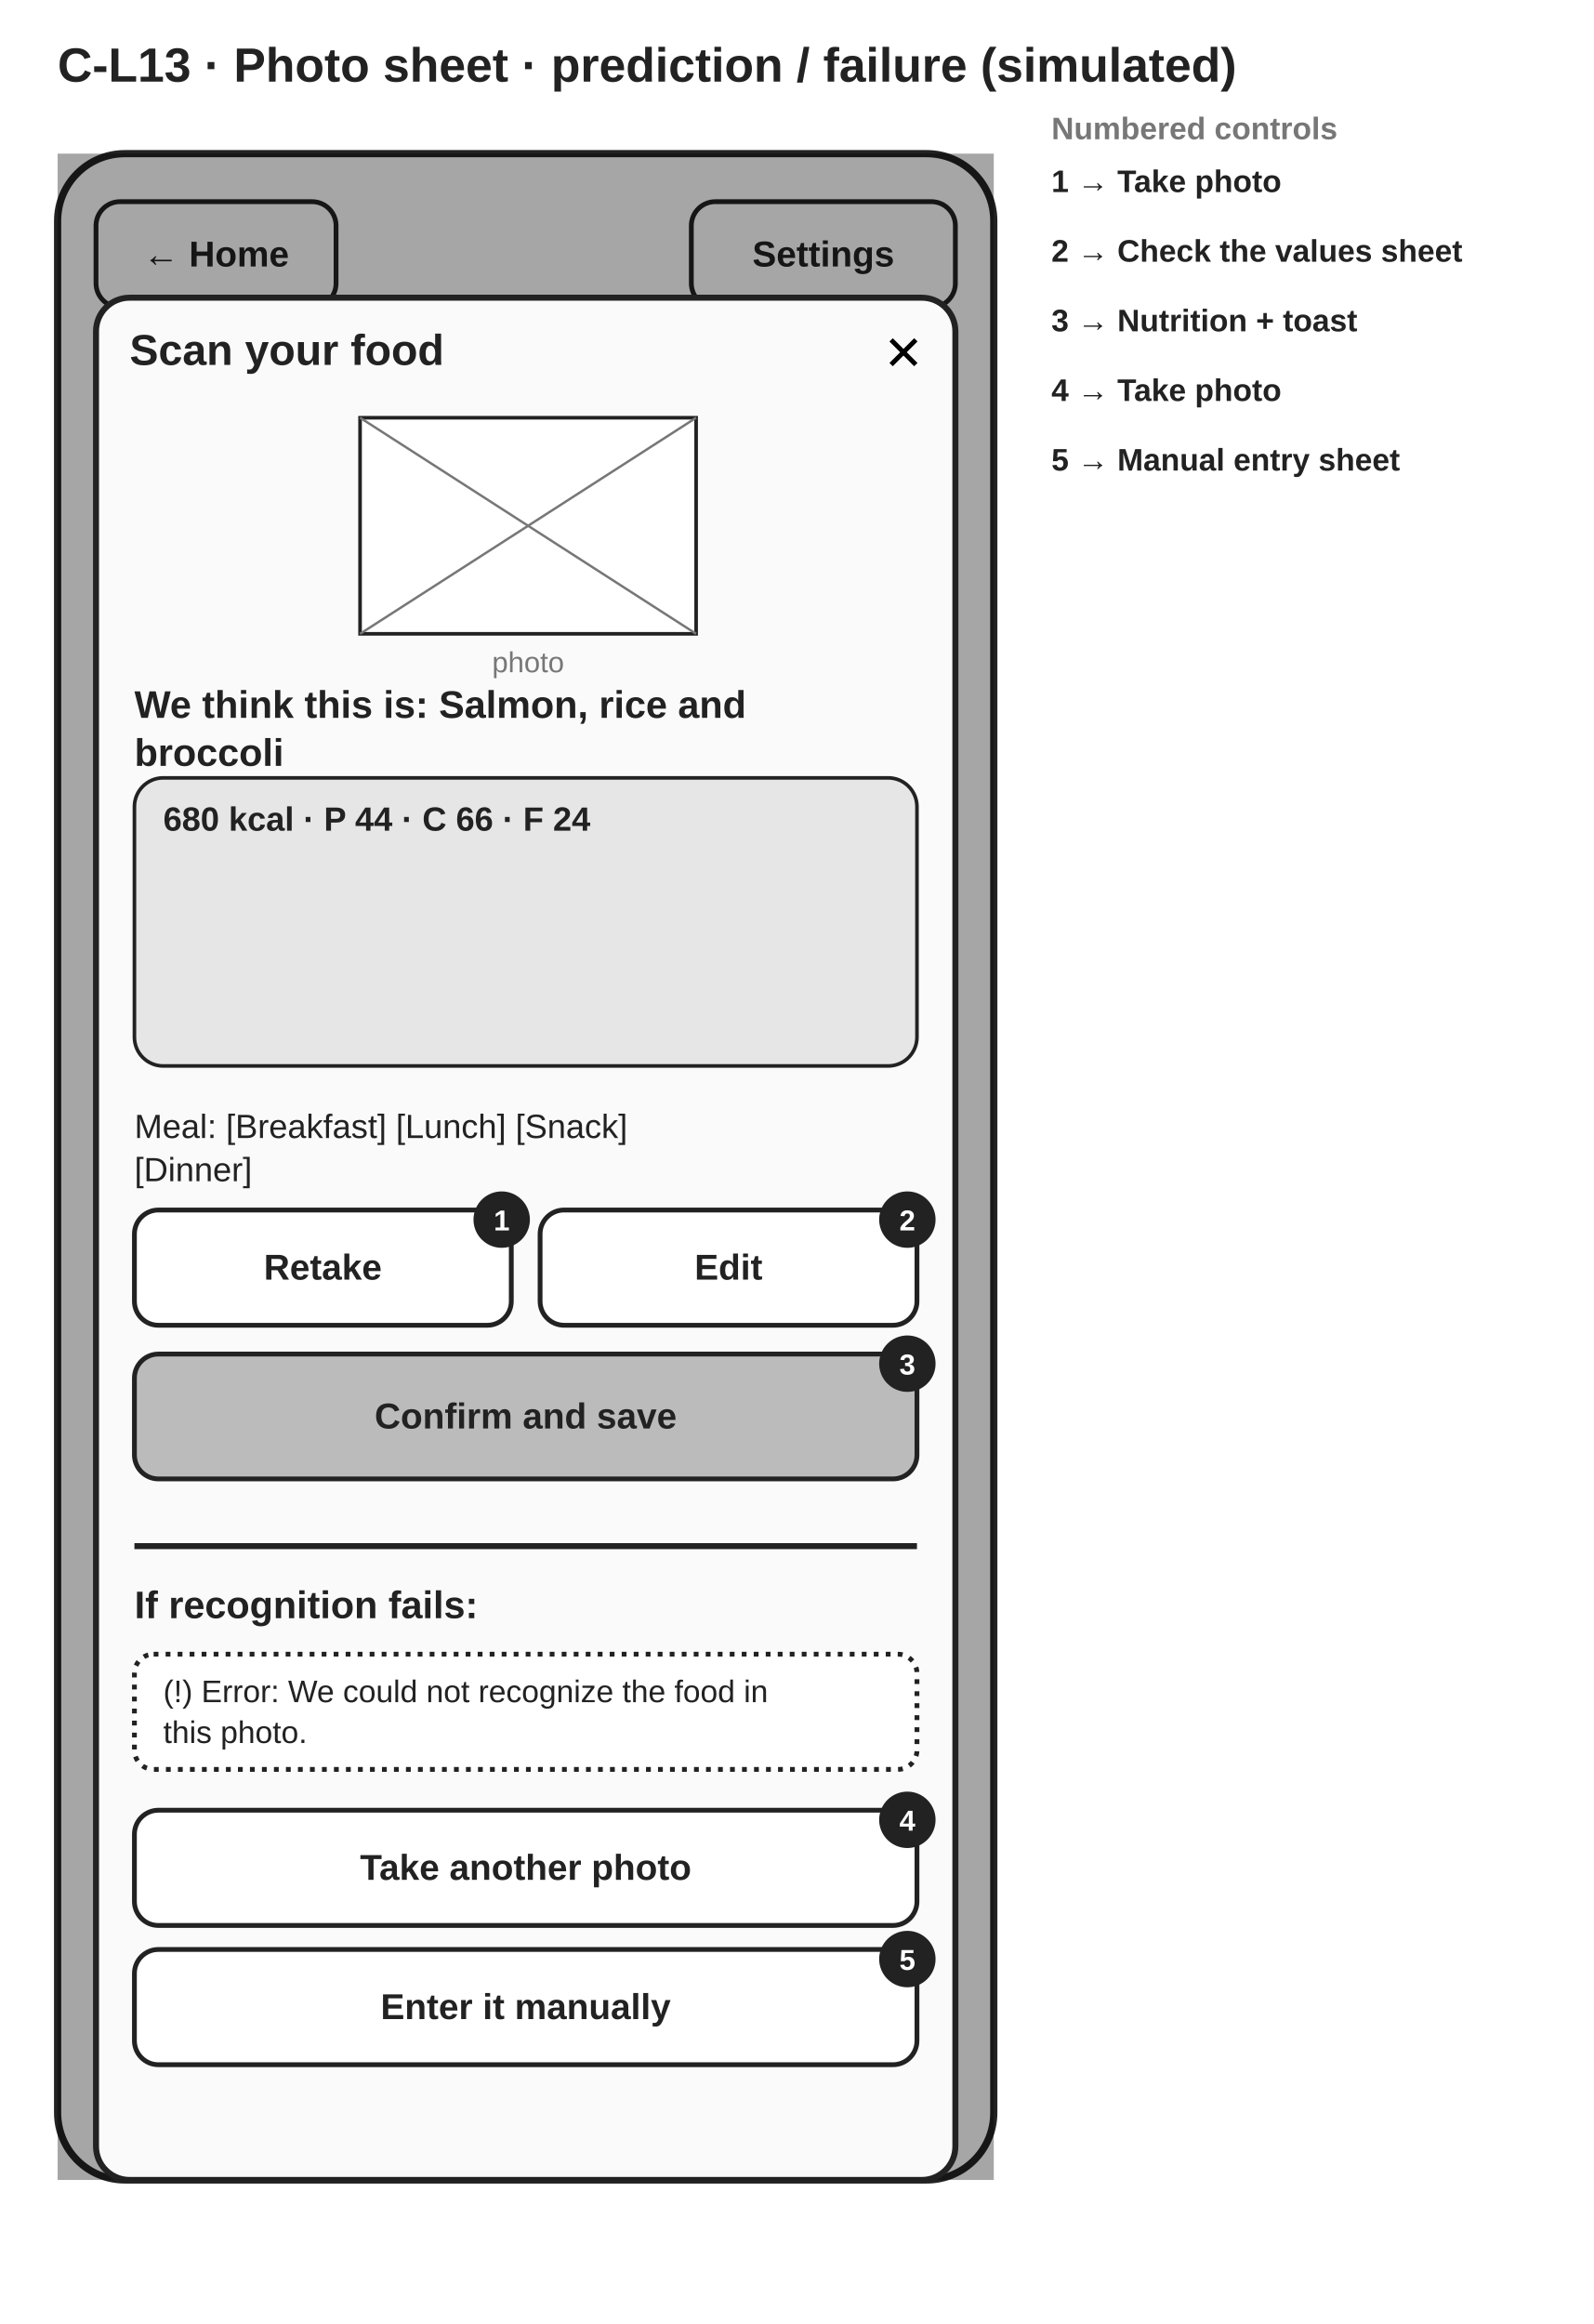
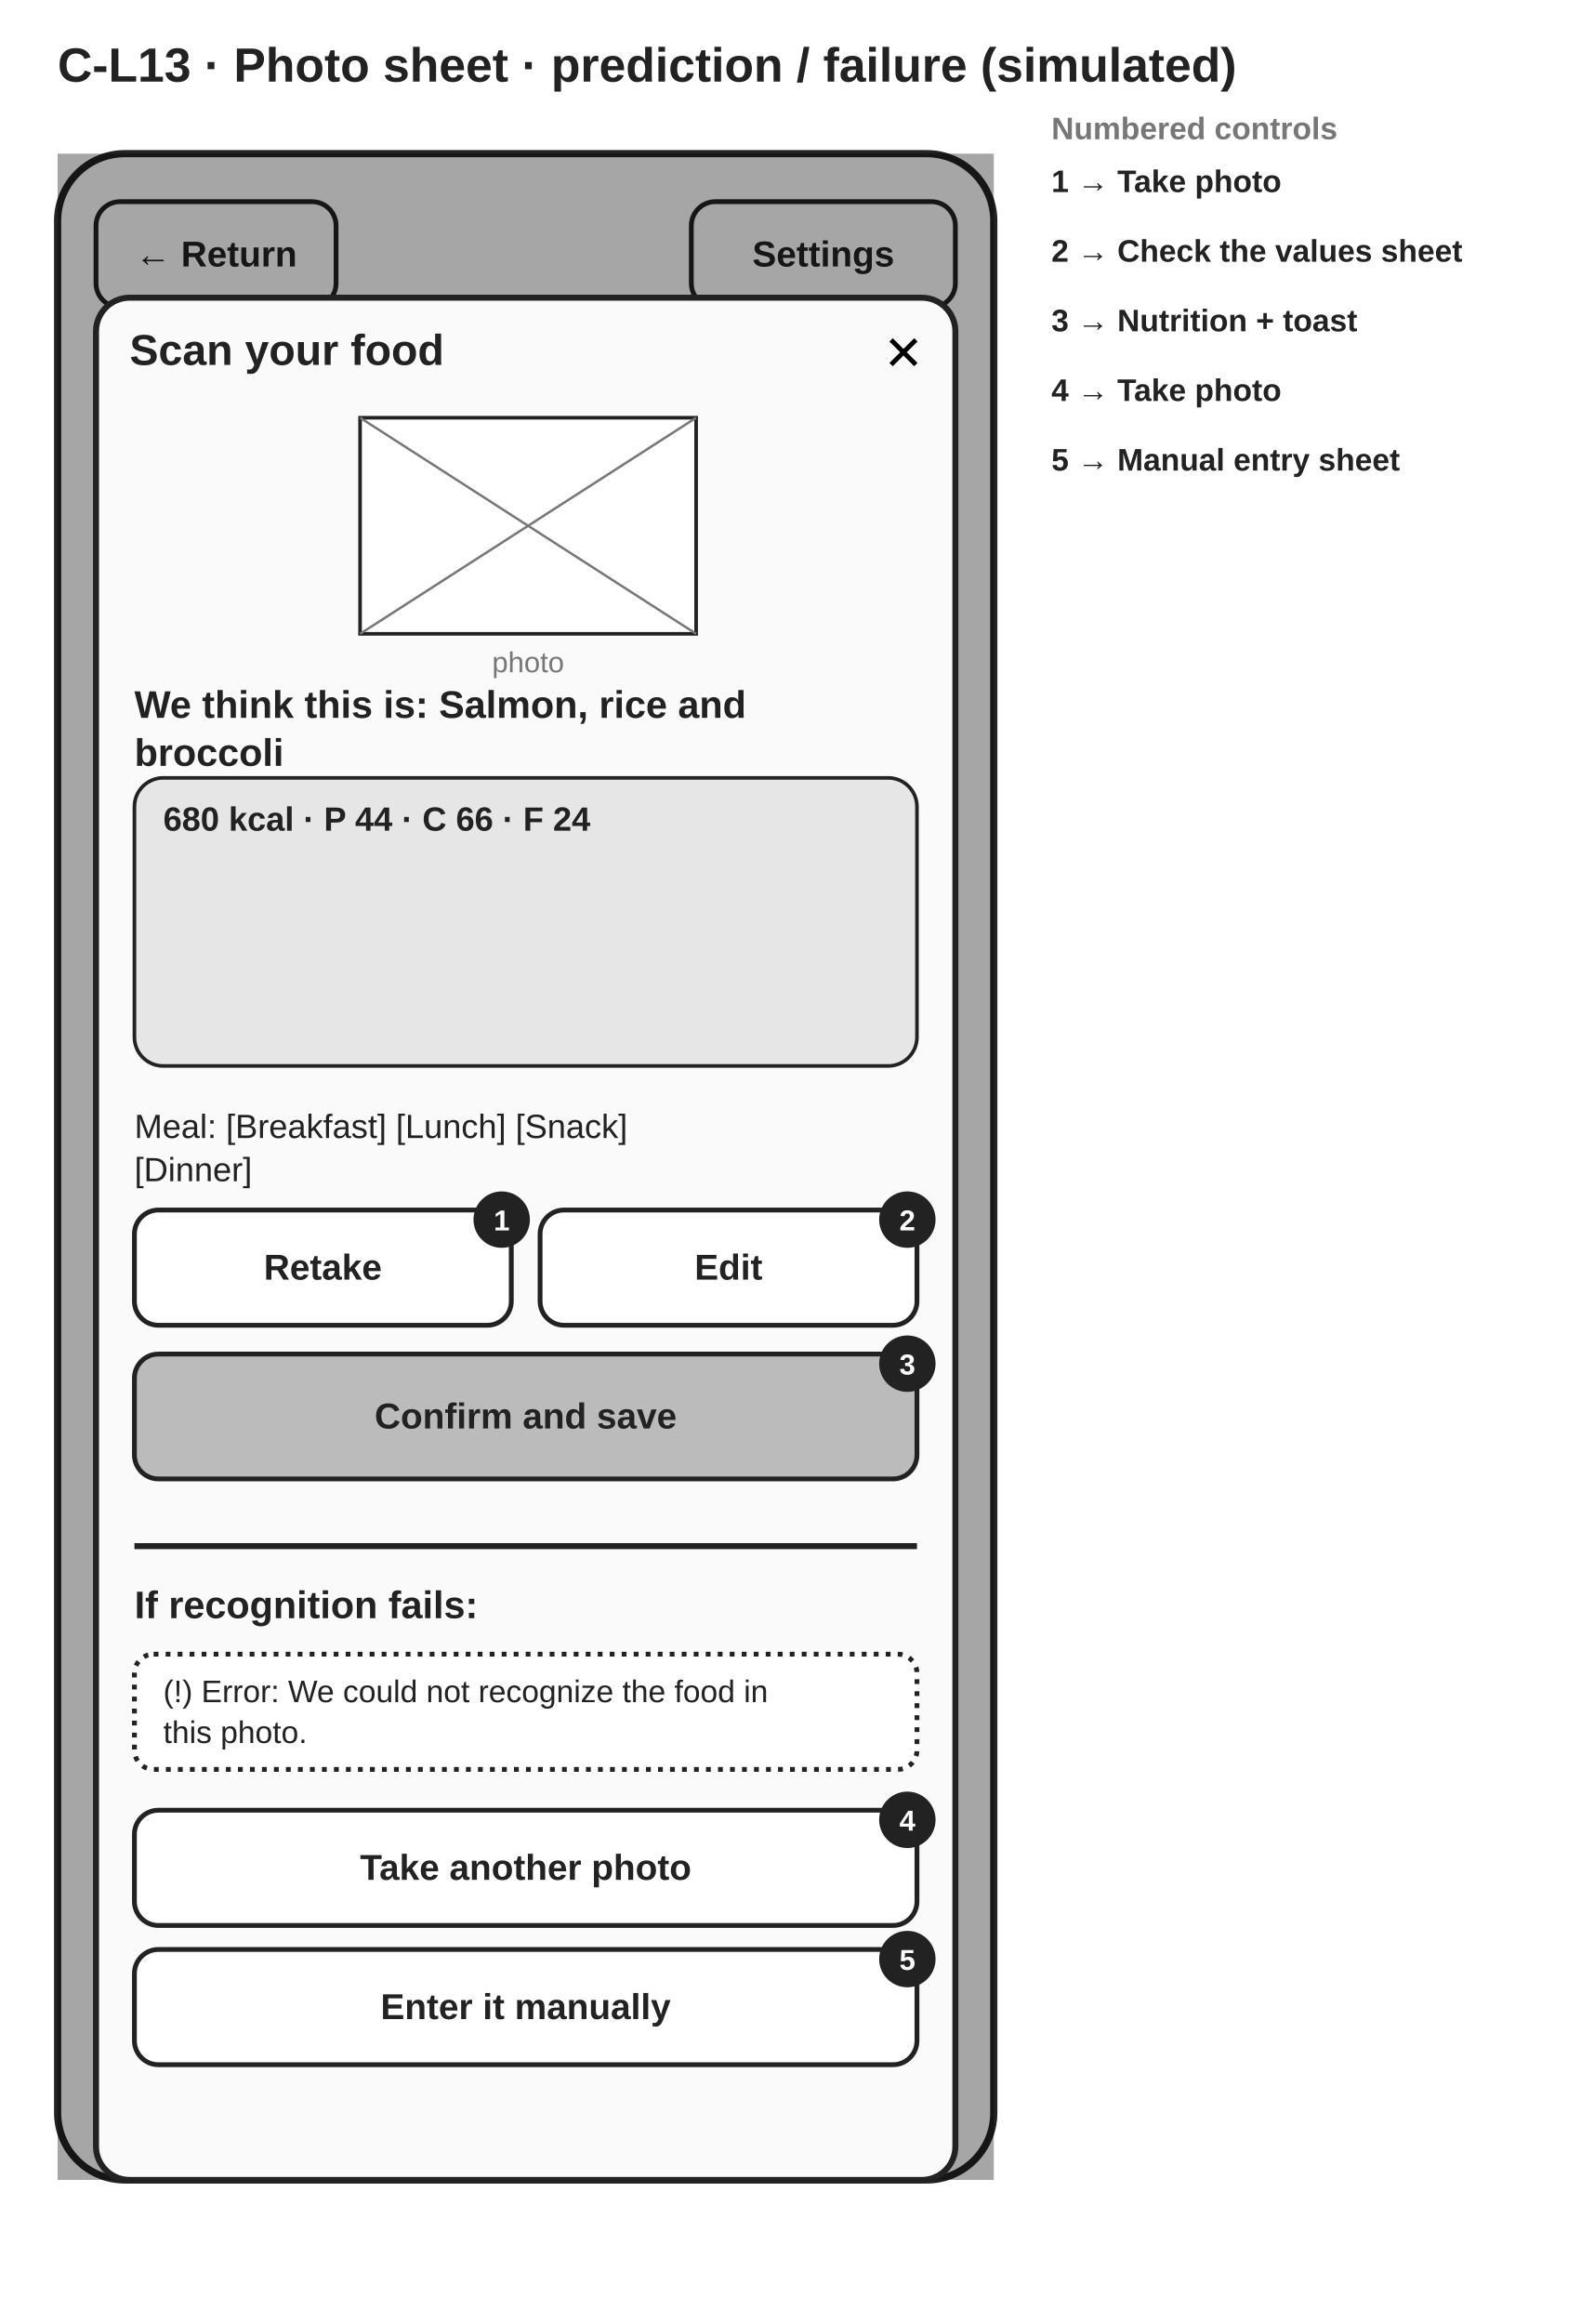
<svg xmlns="http://www.w3.org/2000/svg" width="664" height="968" viewBox="0 0 664 968" role="img" aria-label="Low-fidelity wireframe: Photo sheet · prediction / failure (simulated)">
  <defs>
    <marker id="arrow" viewBox="0 0 10 10" refX="9" refY="5" markerWidth="7" markerHeight="7" orient="auto">
      <path d="M0,0L10,5L0,10z" fill="#222" />
    </marker>
  </defs>
  <rect width="100%" height="100%" fill="#fff" />
  <text x="24" y="34" font-size="20" font-family="Arial, sans-serif" font-weight="bold" text-anchor="start" fill="#222">C-L13 · Photo sheet · prediction / failure (simulated)</text>
  <text x="438" y="58" font-size="13" font-family="Arial, sans-serif" font-weight="bold" text-anchor="start" fill="#777">Numbered controls</text>
  <rect x="24" y="64" width="390" height="844" rx="28" fill="#fff" stroke="#222" stroke-width="3" />
  <g clip-path="none">
    <rect x="40" y="84" width="100" height="44" rx="10" fill="#fff" stroke="#222" stroke-width="2" />
-     <text x="90" y="111" font-size="15" font-family="Arial, sans-serif" font-weight="bold" text-anchor="middle" fill="#222">← Home</text>
+     <text x="90" y="111" font-size="15" font-family="Arial, sans-serif" font-weight="bold" text-anchor="middle" fill="#222">← Return</text>
    <rect x="288" y="84" width="110" height="44" rx="10" fill="#fff" stroke="#222" stroke-width="2" />
    <text x="343" y="111" font-size="15" font-family="Arial, sans-serif" font-weight="bold" text-anchor="middle" fill="#222">Settings</text>
-     <text x="100" y="176" font-size="28" font-family="Arial, sans-serif" font-weight="bold" text-anchor="start" fill="#222">Nutrition</text>
+     <text x="100" y="176" font-size="28" font-family="Arial, sans-serif" font-weight="bold" text-anchor="start" fill="#222">Nutrition Metrics</text>
    <rect x="40" y="146" width="48" height="48" fill="#fff" stroke="#222" stroke-width="1.5" />
    <line x1="40" y1="146" x2="88" y2="194" stroke="#777" />
    <line x1="88" y1="146" x2="40" y2="194" stroke="#777" />
    <rect x="24" y="64" width="390" height="844" fill="#000" opacity="0.35" />
    <rect x="40" y="124" width="358" height="784" rx="14" fill="#fafafa" stroke="#222" stroke-width="2.5" />
    <text x="54" y="152" font-size="18" font-family="Arial, sans-serif" font-weight="bold" text-anchor="start" fill="#222">Scan your food</text>
    <text x="368" y="154" font-size="20" font-family="Arial">✕</text>
    <rect x="150" y="174" width="140" height="90" fill="#fff" stroke="#222" stroke-width="1.5" />
    <line x1="150" y1="174" x2="290" y2="264" stroke="#777" />
    <line x1="290" y1="174" x2="150" y2="264" stroke="#777" />
    <text x="220" y="280" font-size="12" font-family="Arial, sans-serif" text-anchor="middle" fill="#777">photo</text>
    <text x="56" y="299" font-size="16" font-family="Arial, sans-serif" font-weight="bold" text-anchor="start" fill="#222">We think this is: Salmon, rice and</text>
    <text x="56" y="319" font-size="16" font-family="Arial, sans-serif" font-weight="bold" text-anchor="start" fill="#222">broccoli</text>
    <rect x="56" y="324" width="326" height="120" rx="12" fill="#e6e6e6" stroke="#222" stroke-width="1.5" />
    <text x="68" y="346" font-size="14" font-family="Arial, sans-serif" font-weight="bold" text-anchor="start" fill="#222">680 kcal · P 44 · C 66 · F 24</text>
    <text x="56" y="474" font-size="14" font-family="Arial, sans-serif" text-anchor="start" fill="#222">Meal: [Breakfast] [Lunch] [Snack]</text>
    <text x="56" y="492" font-size="14" font-family="Arial, sans-serif" text-anchor="start" fill="#222">[Dinner]</text>
    <rect x="56" y="504" width="157" height="48" rx="10" fill="#fff" stroke="#222" stroke-width="2" />
    <text x="134.5" y="533" font-size="15" font-family="Arial, sans-serif" font-weight="bold" text-anchor="middle" fill="#222">Retake</text>
    <rect x="225" y="504" width="157" height="48" rx="10" fill="#fff" stroke="#222" stroke-width="2" />
    <text x="303.5" y="533" font-size="15" font-family="Arial, sans-serif" font-weight="bold" text-anchor="middle" fill="#222">Edit</text>
    <rect x="56" y="564" width="326" height="52" rx="10" fill="#bbb" stroke="#222" stroke-width="2" />
    <text x="219" y="595" font-size="15" font-family="Arial, sans-serif" font-weight="bold" text-anchor="middle" fill="#222">Confirm and save</text>
    <line x1="56" y1="644" x2="382" y2="644" stroke="#222" stroke-width="2.5" />
    <text x="56" y="674" font-size="16" font-family="Arial, sans-serif" font-weight="bold" text-anchor="start" fill="#222">If recognition fails:</text>
    <rect x="56" y="689" width="326" height="48" rx="8" fill="#fff" stroke="#222" stroke-width="2" stroke-dasharray="2 3" />
    <text x="68" y="709" font-size="13" font-family="Arial, sans-serif" text-anchor="start" fill="#222">(!) Error: We could not recognize the food in</text>
    <text x="68" y="726" font-size="13" font-family="Arial, sans-serif" text-anchor="start" fill="#222">this photo.</text>
    <rect x="56" y="754" width="326" height="48" rx="10" fill="#fff" stroke="#222" stroke-width="2" />
    <text x="219" y="783" font-size="15" font-family="Arial, sans-serif" font-weight="bold" text-anchor="middle" fill="#222">Take another photo</text>
    <rect x="56" y="812" width="326" height="48" rx="10" fill="#fff" stroke="#222" stroke-width="2" />
    <text x="219" y="841" font-size="15" font-family="Arial, sans-serif" font-weight="bold" text-anchor="middle" fill="#222">Enter it manually</text>
  </g>
  <circle cx="209" cy="508" r="11" fill="#222" stroke="#222" stroke-width="1.5" />
  <text x="209" y="512.5" font-size="12" font-weight="bold" font-family="Arial" text-anchor="middle" fill="#fff">1</text>
  <text x="438" y="80" font-size="13" font-family="Arial, sans-serif" font-weight="bold" text-anchor="start" fill="#222">1 → Take photo</text>
  <circle cx="378" cy="508" r="11" fill="#222" stroke="#222" stroke-width="1.5" />
  <text x="378" y="512.5" font-size="12" font-weight="bold" font-family="Arial" text-anchor="middle" fill="#fff">2</text>
  <text x="438" y="109" font-size="13" font-family="Arial, sans-serif" font-weight="bold" text-anchor="start" fill="#222">2 → Check the values sheet</text>
  <circle cx="378" cy="568" r="11" fill="#222" stroke="#222" stroke-width="1.5" />
  <text x="378" y="572.5" font-size="12" font-weight="bold" font-family="Arial" text-anchor="middle" fill="#fff">3</text>
  <text x="438" y="138" font-size="13" font-family="Arial, sans-serif" font-weight="bold" text-anchor="start" fill="#222">3 → Nutrition + toast</text>
  <circle cx="378" cy="758" r="11" fill="#222" stroke="#222" stroke-width="1.5" />
  <text x="378" y="762.5" font-size="12" font-weight="bold" font-family="Arial" text-anchor="middle" fill="#fff">4</text>
  <text x="438" y="167" font-size="13" font-family="Arial, sans-serif" font-weight="bold" text-anchor="start" fill="#222">4 → Take photo</text>
  <circle cx="378" cy="816" r="11" fill="#222" stroke="#222" stroke-width="1.5" />
  <text x="378" y="820.5" font-size="12" font-weight="bold" font-family="Arial" text-anchor="middle" fill="#fff">5</text>
  <text x="438" y="196" font-size="13" font-family="Arial, sans-serif" font-weight="bold" text-anchor="start" fill="#222">5 → Manual entry sheet</text>
</svg>
